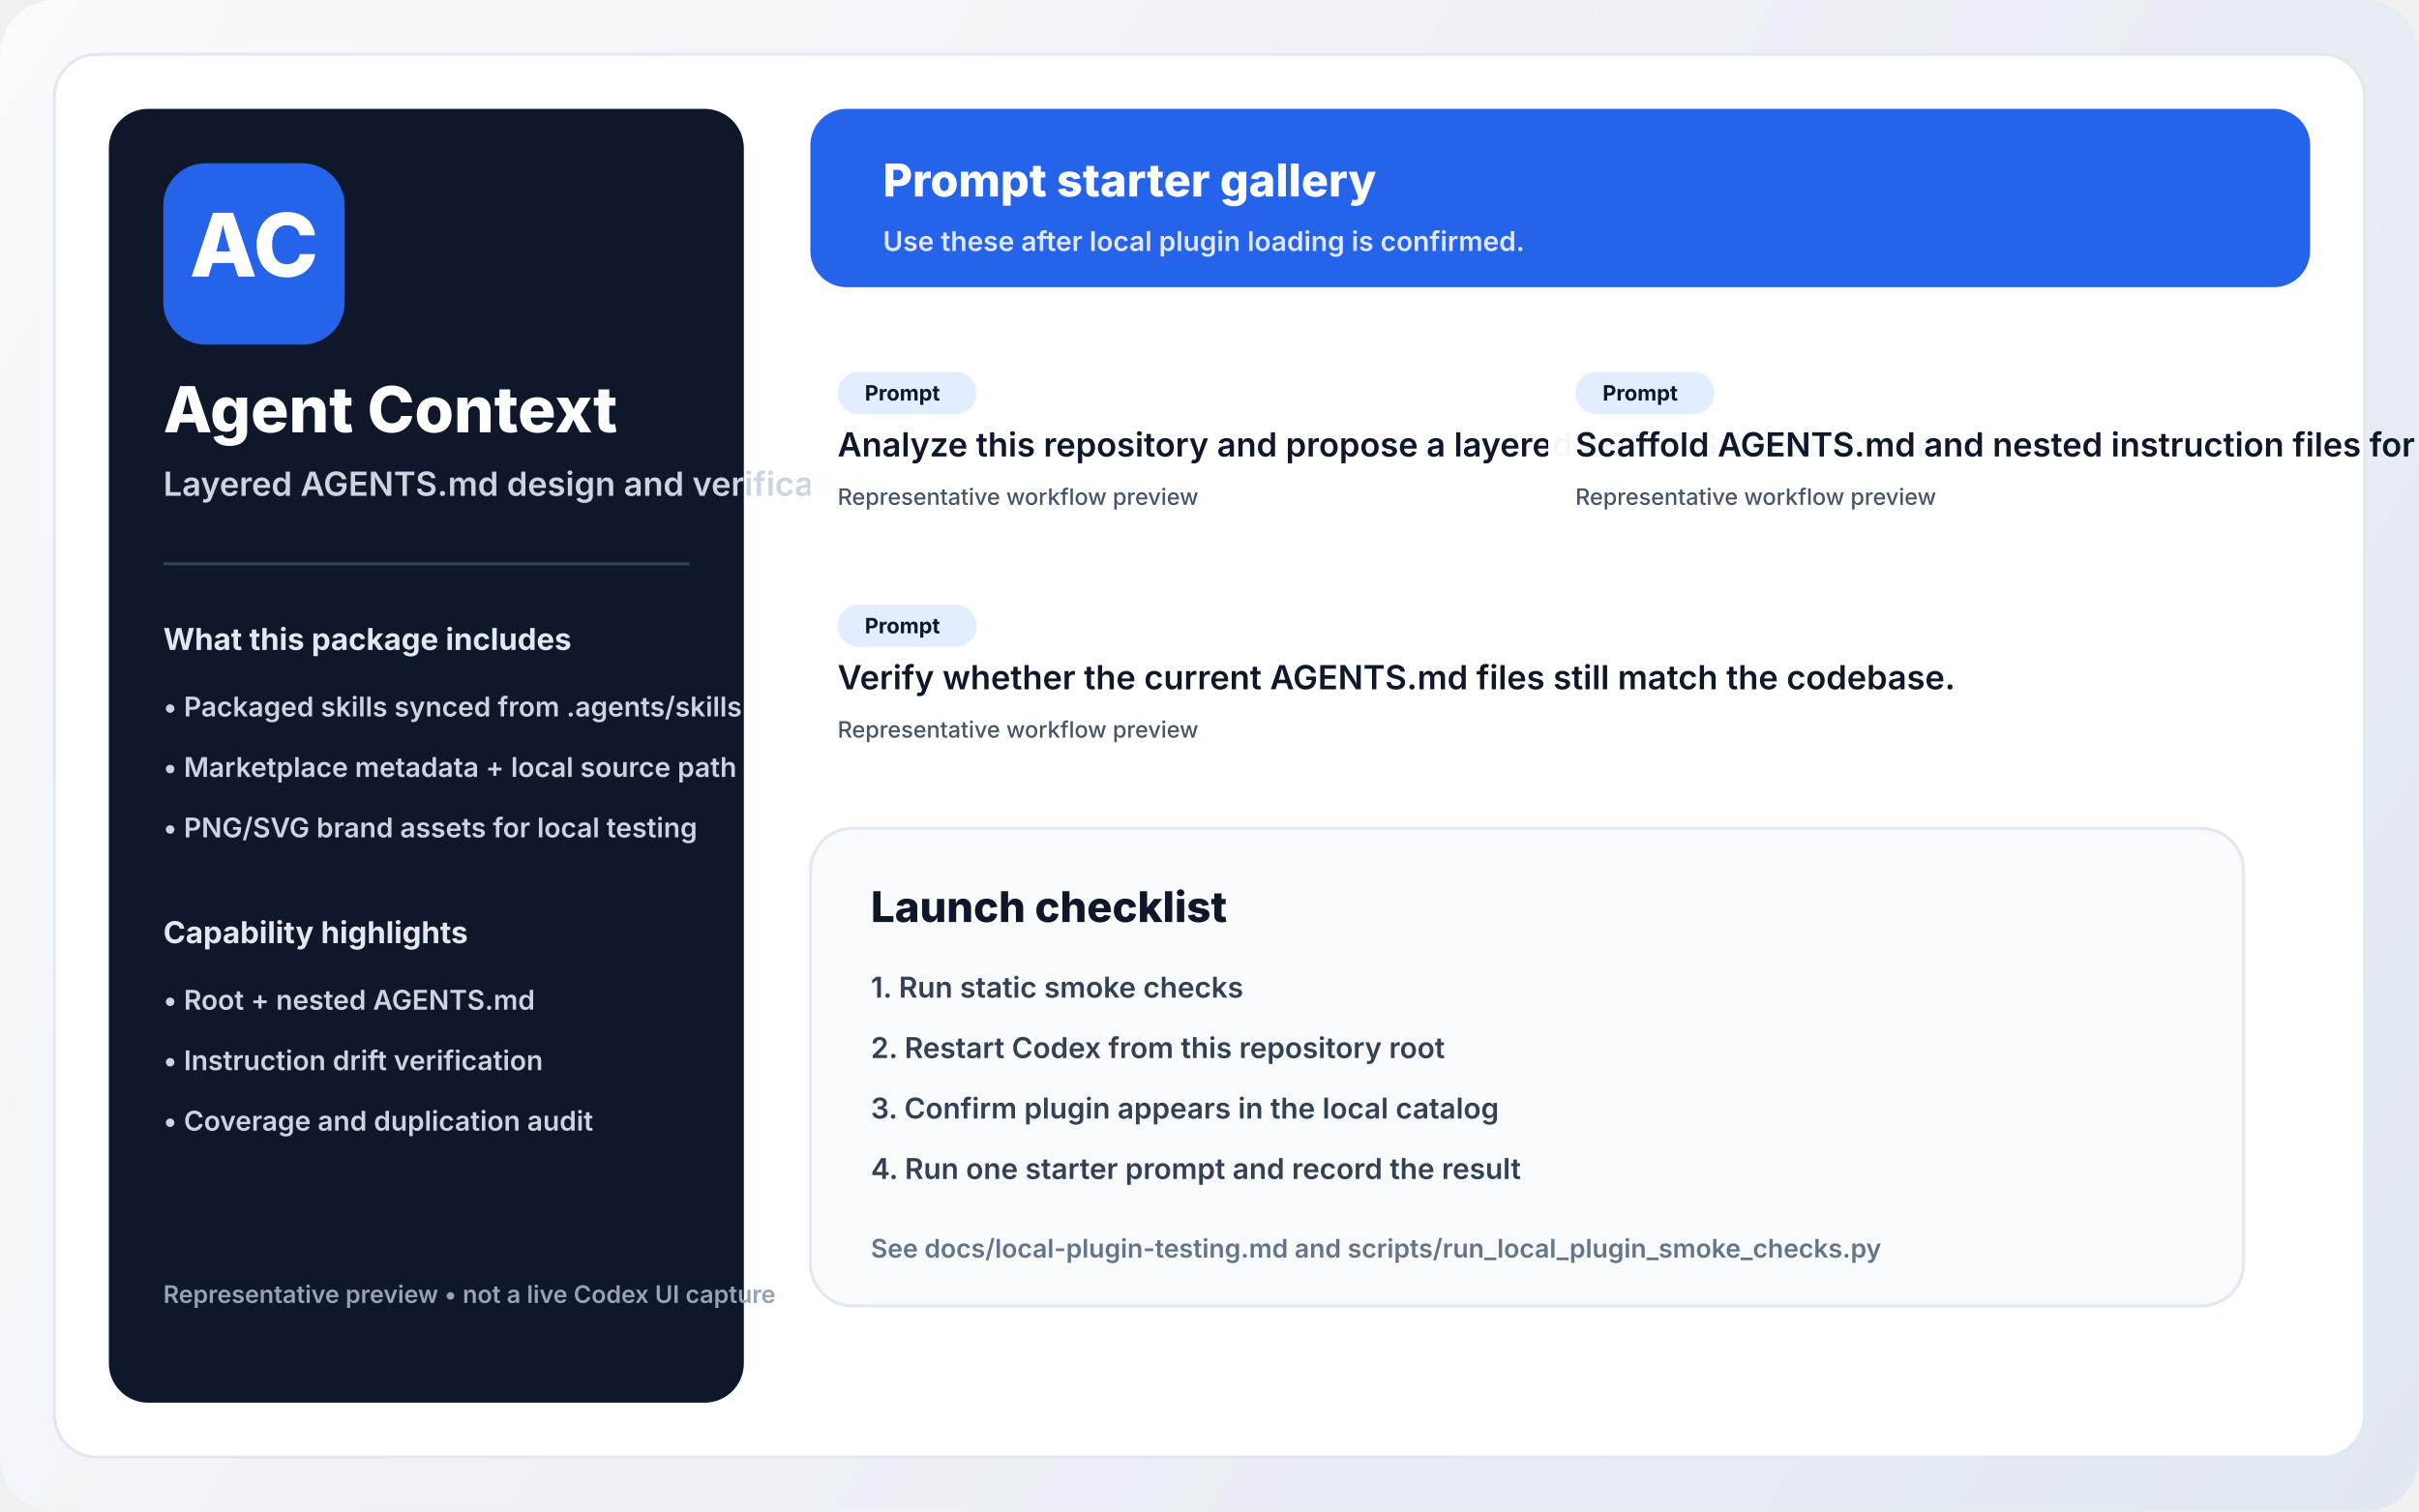
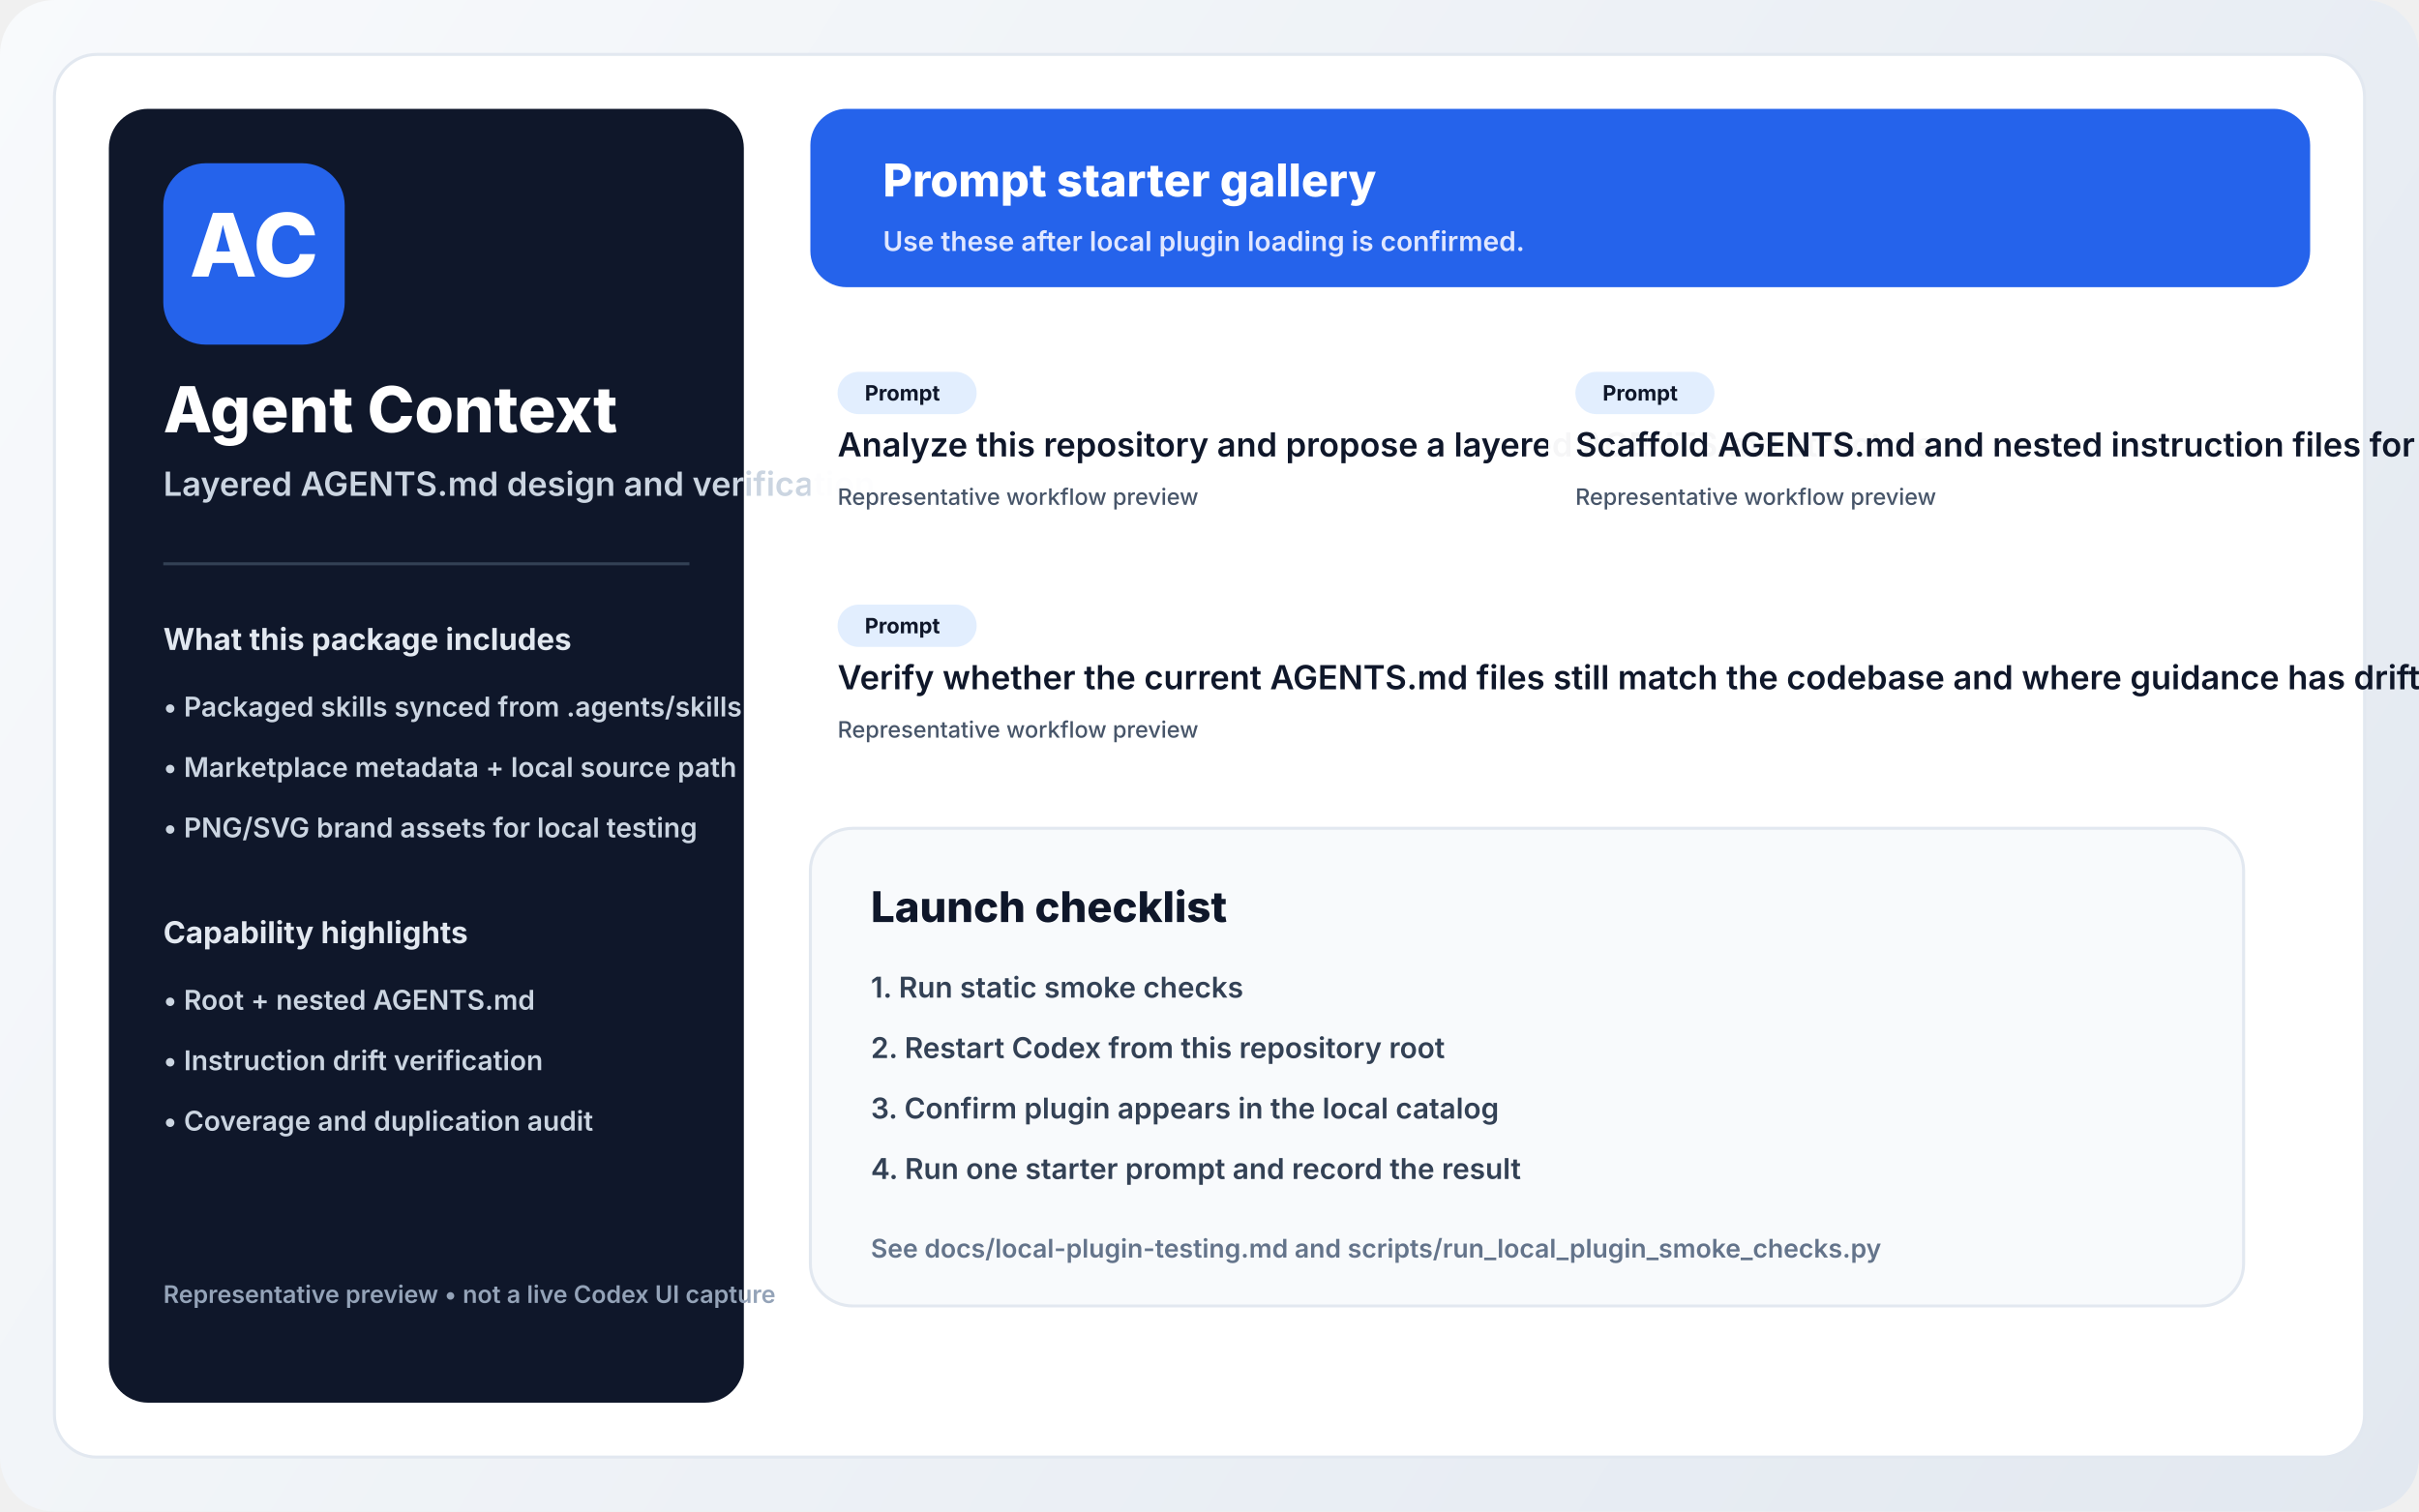
<svg xmlns="http://www.w3.org/2000/svg" width="1600" height="1000" viewBox="0 0 1600 1000" fill="none">
  <defs>
    <linearGradient id="bg" x1="0" y1="0" x2="1600" y2="1000" gradientUnits="userSpaceOnUse">
      <stop stop-color="#F8FAFC" />
      <stop offset="1" stop-color="#E2E8F0" />
    </linearGradient>
  </defs>
  <rect width="1600" height="1000" rx="36" fill="url(#bg)" />
  <rect x="36" y="36" width="1528" height="928" rx="28" fill="white" stroke="#E2E8F0" stroke-width="2" />
  <rect x="72" y="72" width="420" height="856" rx="26" fill="#0F172A" />
  <rect x="108" y="108" width="120" height="120" rx="28" fill="#2563EB" />
  <text x="168" y="183" text-anchor="middle" font-family="Inter, SF Pro Display, Arial, sans-serif" font-size="58" font-weight="800" fill="white">AC</text>
  <text x="108" y="286" font-family="Inter, SF Pro Display, Arial, sans-serif" font-size="42" font-weight="800" fill="white">Agent Context</text>
  <text x="108" y="328" font-family="Inter, SF Pro Display, Arial, sans-serif" font-size="22" font-weight="600" fill="#CBD5E1">Layered AGENTS.md design and verification</text>
  <rect x="108" y="372" width="348" height="2" fill="#334155" />
  <text x="108" y="430" font-family="Inter, SF Pro Display, Arial, sans-serif" font-size="20" font-weight="700" fill="#E2E8F0">What this package includes</text>
  <text x="108" y="474" font-family="Inter, SF Pro Display, Arial, sans-serif" font-size="18" font-weight="600" fill="#CBD5E1">• Packaged skills synced from .agents/skills</text>
  <text x="108" y="514" font-family="Inter, SF Pro Display, Arial, sans-serif" font-size="18" font-weight="600" fill="#CBD5E1">• Marketplace metadata + local source path</text>
  <text x="108" y="554" font-family="Inter, SF Pro Display, Arial, sans-serif" font-size="18" font-weight="600" fill="#CBD5E1">• PNG/SVG brand assets for local testing</text>
  <text x="108" y="624" font-family="Inter, SF Pro Display, Arial, sans-serif" font-size="20" font-weight="700" fill="#E2E8F0">Capability highlights</text>
  <text x="108" y="668" font-family="Inter, SF Pro Display, Arial, sans-serif" font-size="18" font-weight="600" fill="#CBD5E1">• Root + nested AGENTS.md</text>
  <text x="108" y="708" font-family="Inter, SF Pro Display, Arial, sans-serif" font-size="18" font-weight="600" fill="#CBD5E1">• Instruction drift verification</text>
  <text x="108" y="748" font-family="Inter, SF Pro Display, Arial, sans-serif" font-size="18" font-weight="600" fill="#CBD5E1">• Coverage and duplication audit</text>
  <text x="108" y="862" font-family="Inter, SF Pro Display, Arial, sans-serif" font-size="16" font-weight="600" fill="#94A3B8">Representative preview • not a live Codex UI capture</text>
  <rect x="536" y="72" width="992" height="118" rx="24" fill="#2563EB" />
  <text x="584" y="130" font-family="Inter, SF Pro Display, Arial, sans-serif" font-size="30" font-weight="800" fill="white">Prompt starter gallery</text>
  <text x="584" y="166" font-family="Inter, SF Pro Display, Arial, sans-serif" font-size="18" font-weight="600" fill="#E0E7FF">Use these after local plugin loading is confirmed.</text>
  <rect x="536" y="228" width="460" height="126" rx="22" fill="white" fill-opacity="0.96" />
  <rect x="554" y="246" width="92" height="28" rx="14" fill="#60A5FA" fill-opacity="0.18" />
  <text x="572" y="265" font-family="Inter, SF Pro Display, Arial, sans-serif" font-size="14" font-weight="700" fill="#0F172A">Prompt</text>
  <text x="554" y="302" font-family="Inter, SF Pro Display, Arial, sans-serif" font-size="22" font-weight="600" fill="#0F172A">Analyze this repository and propose a layered AGENTS.md structure.</text>
  <text x="554" y="334" font-family="Inter, SF Pro Display, Arial, sans-serif" font-size="15" font-weight="500" fill="#475569">Representative workflow preview</text>
  <rect x="1024" y="228" width="460" height="126" rx="22" fill="white" fill-opacity="0.96" />
  <rect x="1042" y="246" width="92" height="28" rx="14" fill="#60A5FA" fill-opacity="0.18" />
  <text x="1060" y="265" font-family="Inter, SF Pro Display, Arial, sans-serif" font-size="14" font-weight="700" fill="#0F172A">Prompt</text>
-   <text x="1042" y="302" font-family="Inter, SF Pro Display, Arial, sans-serif" font-size="22" font-weight="600" fill="#0F172A">Scaffold AGENTS.md and nested instruction files for this repo.</text>
+   <text x="1042" y="302" font-family="Inter, SF Pro Display, Arial, sans-serif" font-size="22" font-weight="600" fill="#0F172A">Scaffold AGENTS.md and nested instruction files for this repo, then prepare them for verify/audit checks.</text>
  <text x="1042" y="334" font-family="Inter, SF Pro Display, Arial, sans-serif" font-size="15" font-weight="500" fill="#475569">Representative workflow preview</text>
  <rect x="536" y="382" width="948" height="126" rx="22" fill="white" fill-opacity="0.96" />
  <rect x="554" y="400" width="92" height="28" rx="14" fill="#60A5FA" fill-opacity="0.18" />
  <text x="572" y="419" font-family="Inter, SF Pro Display, Arial, sans-serif" font-size="14" font-weight="700" fill="#0F172A">Prompt</text>
-   <text x="554" y="456" font-family="Inter, SF Pro Display, Arial, sans-serif" font-size="22" font-weight="600" fill="#0F172A">Verify whether the current AGENTS.md files still match the codebase.</text>
+   <text x="554" y="456" font-family="Inter, SF Pro Display, Arial, sans-serif" font-size="22" font-weight="600" fill="#0F172A">Verify whether the current AGENTS.md files still match the codebase and where guidance has drifted.</text>
  <text x="554" y="488" font-family="Inter, SF Pro Display, Arial, sans-serif" font-size="15" font-weight="500" fill="#475569">Representative workflow preview</text>
  <rect x="536" y="548" width="948" height="316" rx="28" fill="#F8FAFC" stroke="#E2E8F0" stroke-width="2" />
  <text x="576" y="610" font-family="Inter, SF Pro Display, Arial, sans-serif" font-size="28" font-weight="800" fill="#0F172A">Launch checklist</text>
  <text x="576" y="660" font-family="Inter, SF Pro Display, Arial, sans-serif" font-size="19" font-weight="600" fill="#334155">1. Run static smoke checks</text>
  <text x="576" y="700" font-family="Inter, SF Pro Display, Arial, sans-serif" font-size="19" font-weight="600" fill="#334155">2. Restart Codex from this repository root</text>
  <text x="576" y="740" font-family="Inter, SF Pro Display, Arial, sans-serif" font-size="19" font-weight="600" fill="#334155">3. Confirm plugin appears in the local catalog</text>
  <text x="576" y="780" font-family="Inter, SF Pro Display, Arial, sans-serif" font-size="19" font-weight="600" fill="#334155">4. Run one starter prompt and record the result</text>
  <text x="576" y="832" font-family="Inter, SF Pro Display, Arial, sans-serif" font-size="17" font-weight="600" fill="#64748B">See docs/local-plugin-testing.md and scripts/run_local_plugin_smoke_checks.py</text>
</svg>
